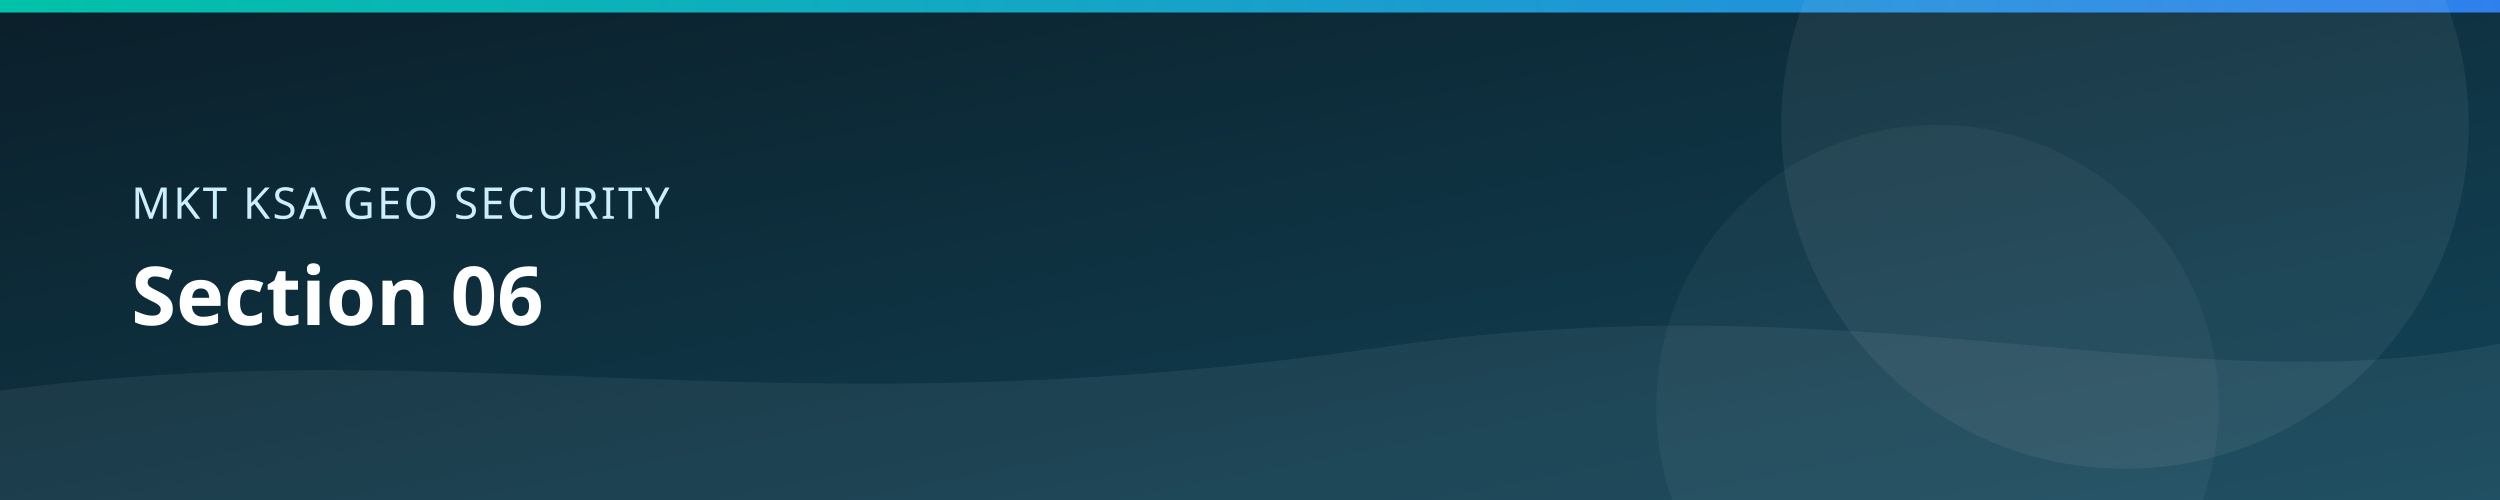
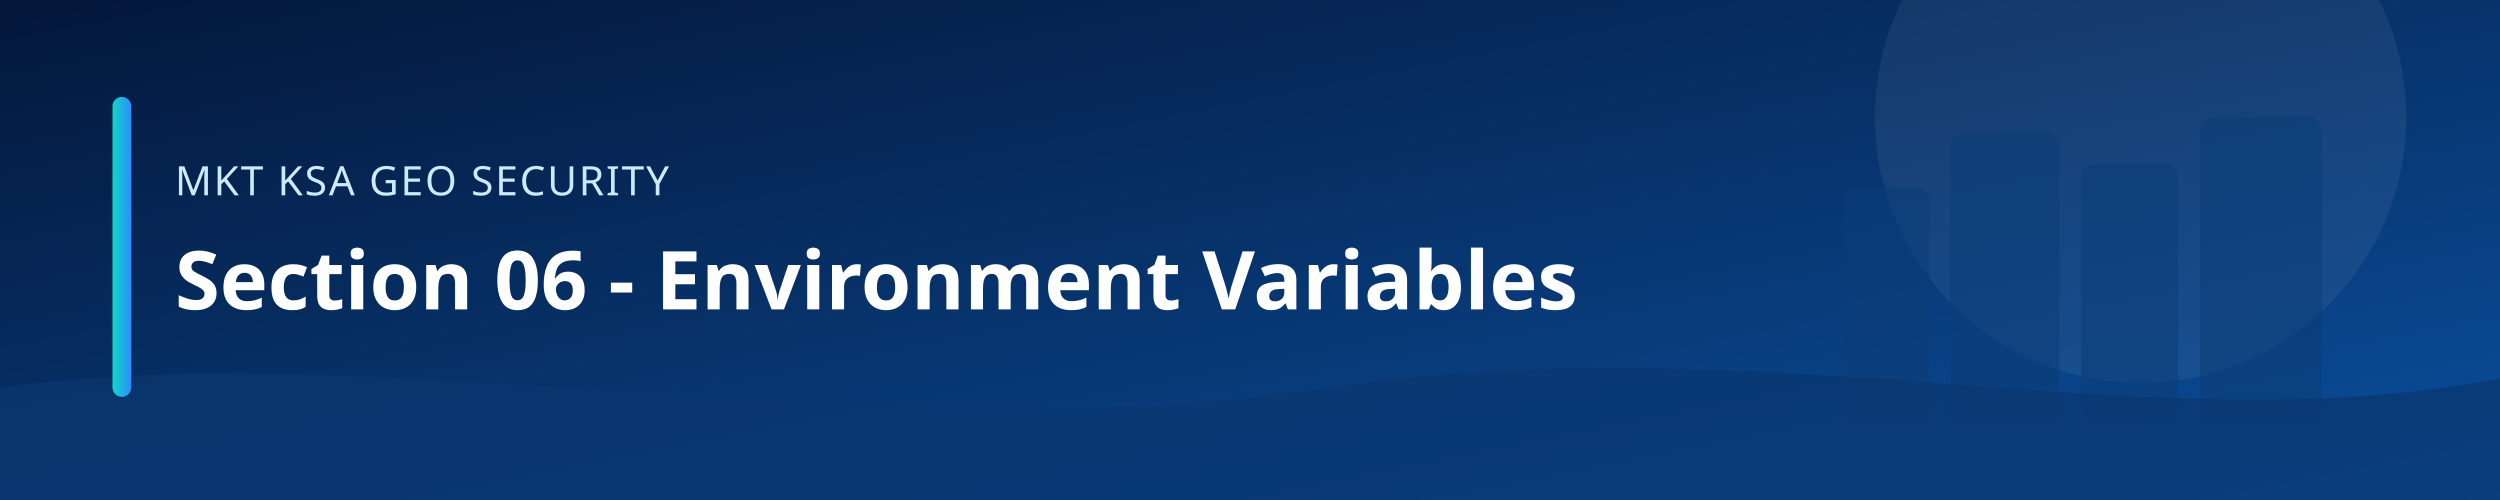
- <svg xmlns="http://www.w3.org/2000/svg" width="1600" height="320" viewBox="0 0 1600 320" role="img" aria-label="Documentation section banner">
+ <svg xmlns="http://www.w3.org/2000/svg" width="1600" height="320" viewBox="0 0 1600 320" role="img" aria-label="Section 06 - Environment Variables banner">
  <defs>
    <linearGradient id="bg" x1="0" y1="0" x2="1" y2="1">
-       <stop offset="0%" stop-color="#0b1f2a" />
-       <stop offset="100%" stop-color="#124559" />
+       <stop offset="0%" stop-color="#04173a" />
+       <stop offset="100%" stop-color="#0a4f9d" />
    </linearGradient>
-     <linearGradient id="accent" x1="0" y1="0" x2="1" y2="0">
-       <stop offset="0%" stop-color="#00c2a8" />
-       <stop offset="100%" stop-color="#2f80ed" />
+     <linearGradient id="line" x1="0" y1="0" x2="1" y2="0">
+       <stop offset="0%" stop-color="#10d6c5" />
+       <stop offset="100%" stop-color="#2e8fff" />
    </linearGradient>
  </defs>
  <rect width="1600" height="320" fill="url(#bg)" />
-   <rect x="0" y="0" width="1600" height="8" fill="url(#accent)" />
-   <circle cx="1360" cy="80" r="220" fill="#ffffff" fill-opacity="0.06" />
-   <circle cx="1240" cy="260" r="180" fill="#ffffff" fill-opacity="0.04" />
-   <path d="M0 250 C 300 210, 500 280, 900 220 C 1200 180, 1400 260, 1600 220 L1600 320 L0 320 Z" fill="#ffffff" fill-opacity="0.06" />
-   <text x="84" y="140" fill="#cdeffd" font-size="28" font-family="Segoe UI, Tahoma, sans-serif" letter-spacing="1.5">MKT KSA GEO SECURITY</text>
-   <text x="84" y="208" fill="#ffffff" font-size="52" font-family="Segoe UI, Tahoma, sans-serif" font-weight="700">Section 06</text>
+   <circle cx="1370" cy="75" r="170" fill="#ffffff" fill-opacity="0.06" />
+   <g fill="#0c3c77" fill-opacity="0.55">
+     <rect x="1180" y="120" width="55" height="150" rx="8" />
+     <rect x="1248" y="85" width="70" height="185" rx="8" />
+     <rect x="1332" y="105" width="62" height="165" rx="8" />
+     <rect x="1408" y="75" width="78" height="195" rx="8" />
+   </g>
+   <path d="M0 248 C 250 214, 560 292, 850 248 C 1130 206, 1380 286, 1600 242 L1600 320 L0 320 Z" fill="#0b376f" fill-opacity="0.7" />
+   <rect x="72" y="62" width="12" height="192" rx="6" fill="url(#line)" />
+   <text x="112" y="125" fill="#cdeafd" font-size="26" font-family="Segoe UI, Tahoma, sans-serif" letter-spacing="1.2">MKT KSA GEO SECURITY</text>
+   <text x="112" y="198" fill="#ffffff" font-size="52" font-family="Segoe UI, Tahoma, sans-serif" font-weight="700">Section 06 - Environment Variables</text>
</svg>
